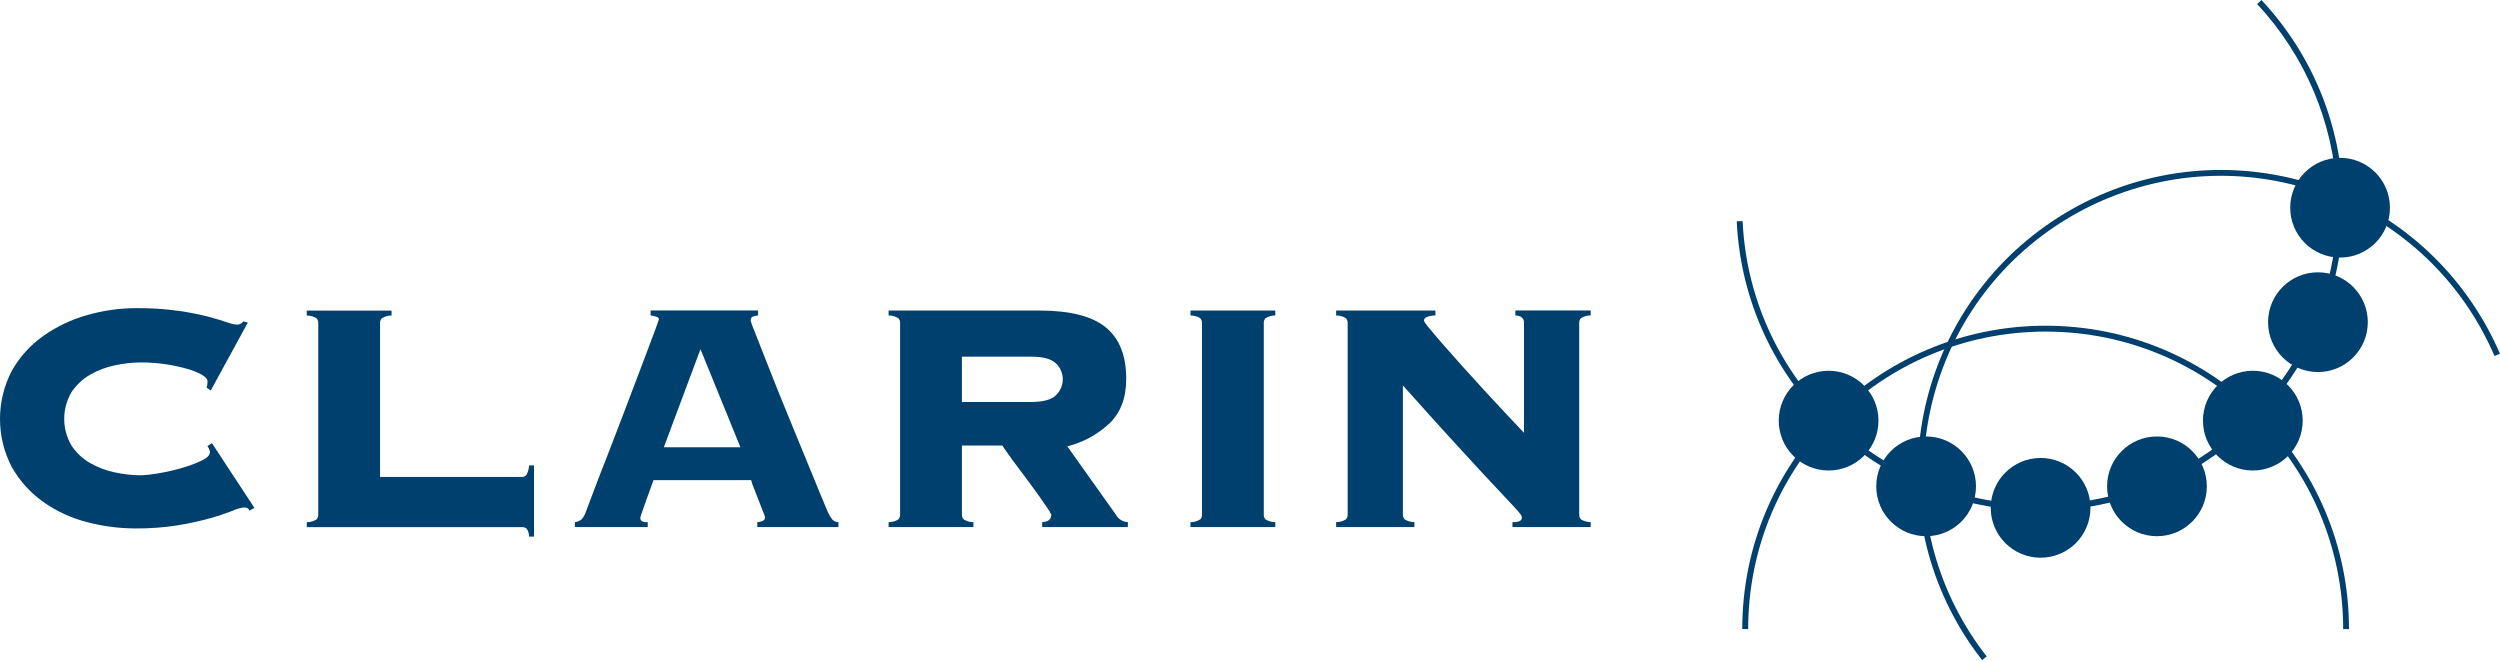
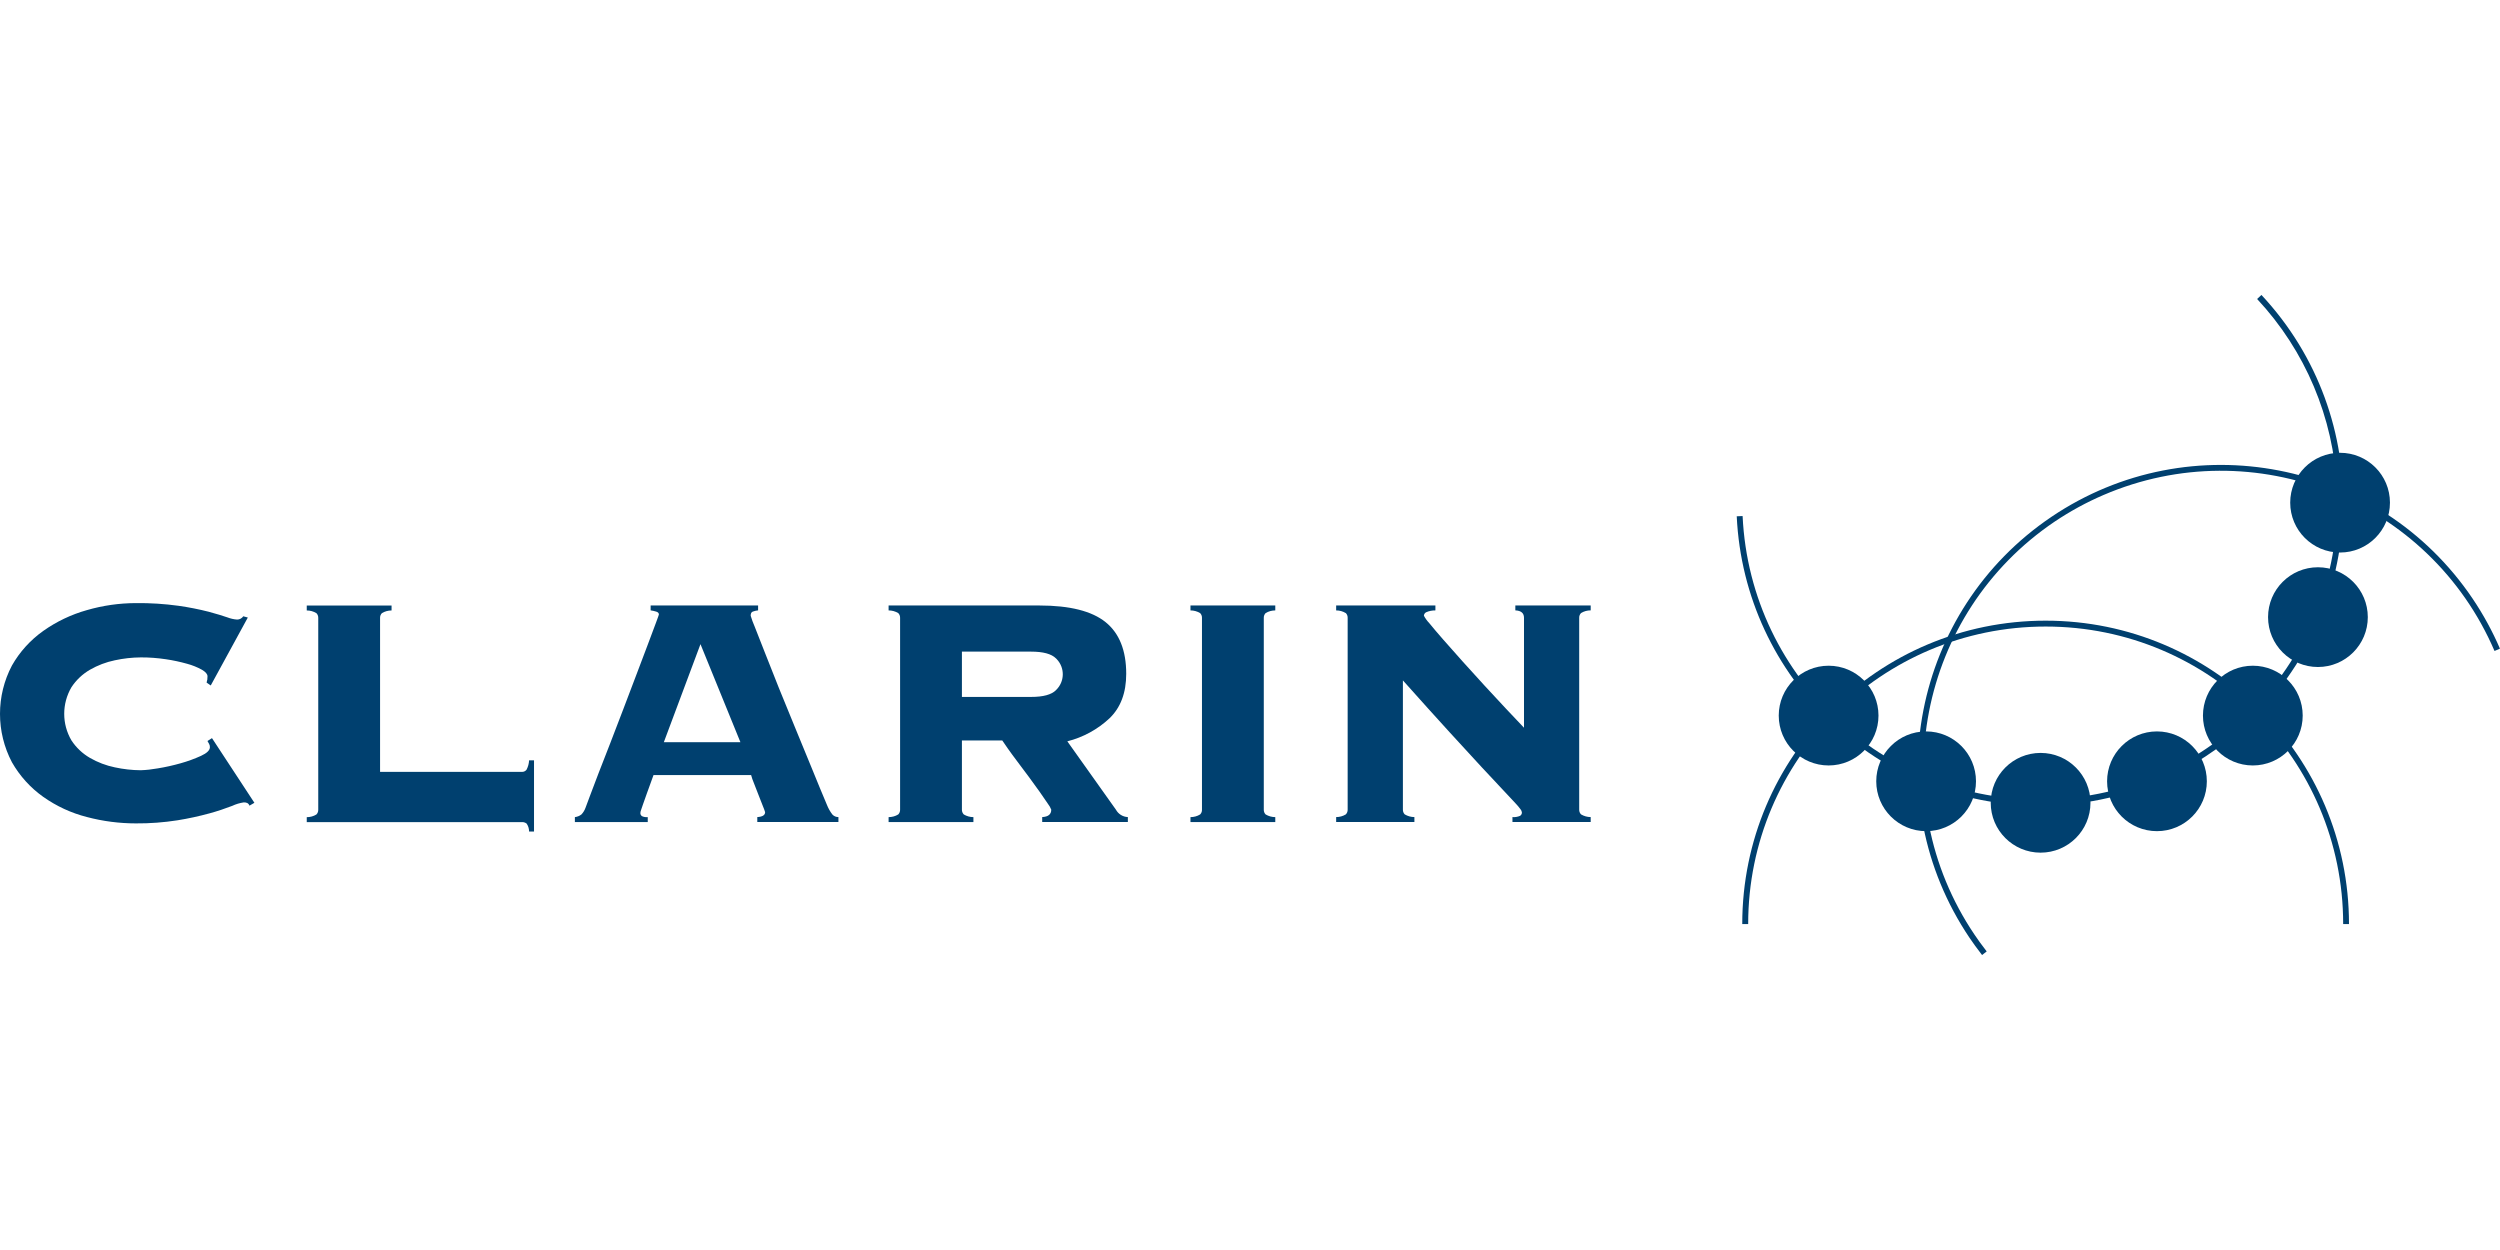
- <svg xmlns="http://www.w3.org/2000/svg" id="Layer_1" data-name="Layer 1" viewBox="0 0 502.28 132.62">
+ <svg xmlns="http://www.w3.org/2000/svg" id="Layer_1" width="400" height="200" data-name="Layer 1" viewBox="0 0 502.28 132.62">
  <defs>
    <style>
      .cls-1 {
        fill: #00406f;
      }
    </style>
  </defs>
  <path class="cls-1" d="M471.96,126.39h-1.19c0-33.01-26.76-59.77-59.77-59.77s-59.77,26.76-59.77,59.77h-1.19c0-33.66,27.29-60.95,60.95-60.95s60.95,27.29,60.95,60.95Z" />
  <path class="cls-1" d="M398.22,132.62c-.49-.63-.97-1.27-1.43-1.91-.37-.51-.72-1.02-1.08-1.54-18.81-27.92-11.43-65.8,16.48-84.61,27.9-18.8,65.76-11.44,84.58,16.44,2.14,3.17,3.98,6.54,5.5,10.06l-1.09.47c-13.05-30.35-48.23-44.38-78.58-31.33-3.42,1.47-6.69,3.26-9.78,5.33-27.36,18.46-34.59,55.6-16.13,82.97,0,0,0,0,0,0,.35.51.7,1.02,1.05,1.51.45.63.93,1.26,1.41,1.88l-.93.73Z" />
  <path class="cls-1" d="M409.92,102.61c-32.6.02-59.45-25.58-60.99-58.14l1.18-.05c1.55,32.97,29.53,58.45,62.5,56.9,32.97-1.55,58.45-29.53,56.9-62.5-.66-14.17-6.35-27.64-16.03-38.01l.87-.81c23,24.61,21.69,63.21-2.93,86.21-5.2,4.86-11.22,8.77-17.77,11.56-7.5,3.19-15.58,4.84-23.73,4.85Z" />
  <circle class="cls-1" cx="470.15" cy="41.73" r="10.02" />
  <circle class="cls-1" cx="367.39" cy="84.51" r="10.02" />
  <circle class="cls-1" cx="386.98" cy="97.71" r="10.02" />
  <circle class="cls-1" cx="409.98" cy="102.03" r="10.02" />
  <circle class="cls-1" cx="433.36" cy="97.71" r="10.02" />
  <circle class="cls-1" cx="452.62" cy="84.51" r="10.02" />
  <circle class="cls-1" cx="465.7" cy="64.73" r="10.02" />
  <path class="cls-1" d="M41.65,77.32c.03-.23.04-.47.04-.7,0-.44-.37-.88-1.12-1.32-.94-.52-1.94-.92-2.98-1.2-1.4-.39-2.82-.7-4.26-.91-1.67-.25-3.36-.38-5.05-.37-1.75.01-3.5.21-5.21.58-1.76.36-3.45,1.01-5,1.9-1.5.87-2.77,2.07-3.72,3.52-1.93,3.3-1.93,7.38,0,10.67.95,1.45,2.22,2.65,3.72,3.52,1.56.9,3.25,1.54,5,1.9,1.71.37,3.46.57,5.21.58,1.14-.04,2.27-.17,3.39-.37,1.56-.25,3.11-.6,4.63-1.03,1.4-.39,2.77-.89,4.09-1.49,1.19-.55,1.78-1.13,1.78-1.74.01-.23-.05-.46-.16-.66-.12-.19-.23-.38-.33-.58l.91-.58,8.52,12.99-.99.58c-.07-.23-.24-.43-.45-.54-.22-.09-.46-.13-.7-.12-.8.12-1.58.35-2.32.7-1.48.57-2.98,1.07-4.51,1.49-2.14.59-4.31,1.06-6.49,1.41-2.76.43-5.56.64-8.35.62-3.32,0-6.63-.43-9.84-1.28-3.15-.8-6.12-2.18-8.77-4.05-2.58-1.83-4.72-4.2-6.29-6.95-3.2-6.09-3.2-13.36,0-19.44,1.56-2.75,3.71-5.12,6.29-6.95,2.66-1.88,5.63-3.3,8.77-4.18,3.2-.93,6.51-1.4,9.84-1.41,2.86-.03,5.72.15,8.56.54,2.05.29,4.08.69,6.08,1.2,1.6.44,2.84.81,3.72,1.12.64.25,1.3.4,1.98.45.5,0,.96-.25,1.24-.66l.91.25-7.45,13.65-.83-.58c.06-.18.1-.36.12-.54Z" />
  <path class="cls-1" d="M105.8,95.36c.3-.58.47-1.21.5-1.86h.99v14.31h-.99c0-.58-.17-1.14-.5-1.61-.29-.21-.64-.32-.99-.29h-43.18v-.99c.69,0,1.36-.18,1.94-.54.25-.25.38-.6.37-.95v-38.55c.01-.35-.12-.7-.37-.95-.59-.36-1.26-.54-1.94-.54v-.99h17.04v.99c-.69,0-1.36.18-1.94.54-.25.25-.38.6-.37.95v30.94h28.46c.39.03.76-.15.99-.46Z" />
  <path class="cls-1" d="M128.94,104.7c.37.18.79.25,1.2.21v.99h-14.64v-.99c.48-.06.94-.24,1.32-.54.37-.39.65-.86.83-1.37.11-.28.39-1.02.83-2.23.44-1.21,1.02-2.74,1.74-4.59.72-1.85,1.52-3.9,2.4-6.16.88-2.26,1.77-4.56,2.65-6.91.88-2.34,1.75-4.63,2.61-6.87.85-2.23,1.61-4.23,2.27-6l1.61-4.3c.41-1.1.62-1.68.62-1.74,0-.28-.18-.47-.54-.58-.37-.11-.74-.2-1.12-.25v-.99h21.59v.99c-.37.04-.73.12-1.08.25-.28.11-.41.39-.41.83.22.73.48,1.45.79,2.15.52,1.32,1.2,3.05,2.03,5.17.83,2.12,1.78,4.52,2.85,7.2,1.08,2.67,2.19,5.4,3.35,8.19,1.16,2.78,2.27,5.5,3.35,8.15,1.08,2.65,2.05,5.02,2.94,7.11.28.71.65,1.38,1.12,1.98.31.33.75.51,1.2.5v.99h-16.3v-.99c1.05-.06,1.57-.39,1.57-.99-.12-.38-.25-.75-.41-1.12-.28-.69-.58-1.46-.91-2.32-.33-.85-.65-1.67-.95-2.44-.22-.51-.4-1.04-.54-1.57h-19.61c-.55,1.49-.99,2.7-1.32,3.64-.33.94-.59,1.68-.79,2.23-.19.55-.33.95-.41,1.2-.07.17-.11.35-.12.54-.02.24.09.48.29.62ZM140.73,70.17l-7.36,19.69h15.39l-8.02-19.69Z" />
  <path class="cls-1" d="M193.63,104.37c.59.35,1.26.54,1.94.54v.99h-17.04v-.99c.69,0,1.36-.18,1.94-.54.25-.25.38-.6.37-.95v-38.55c.01-.35-.12-.7-.37-.95-.59-.36-1.26-.54-1.94-.54v-.99h30.28c6.12,0,10.56,1.12,13.32,3.35,2.76,2.23,4.14,5.69,4.14,10.38,0,3.81-1.12,6.78-3.35,8.93-2.39,2.24-5.31,3.83-8.48,4.63l9.76,13.73c.48.88,1.39,1.45,2.4,1.49v.99h-17.21v-.99c1.21-.06,1.82-.55,1.82-1.49-.16-.42-.39-.81-.66-1.16-.44-.66-.99-1.46-1.65-2.4-.66-.94-1.39-1.94-2.19-3.02-.8-1.08-1.57-2.11-2.32-3.1-.75-.99-1.39-1.87-1.94-2.65-.55-.77-.91-1.3-1.08-1.57h-8.11v13.9c-.01.35.12.7.37.95ZM212.16,79.39c1.76-1.67,1.83-4.46.15-6.22-.05-.05-.1-.1-.15-.15-.91-.91-2.58-1.36-5-1.36h-13.9v9.1h13.9c2.43,0,4.09-.45,5-1.36Z" />
  <path class="cls-1" d="M241.12,104.37c.25-.25.39-.6.37-.95v-38.55c.01-.36-.12-.7-.37-.95-.59-.36-1.26-.54-1.94-.54v-.99h17.04v.99c-.69,0-1.36.18-1.94.54-.25.25-.38.6-.37.95v38.55c-.01.35.12.7.37.95.59.35,1.26.54,1.94.54v.99h-17.04v-.99c.69,0,1.36-.18,1.94-.54Z" />
  <path class="cls-1" d="M270.39,63.92c-.59-.36-1.26-.54-1.94-.54v-.99h19.94v.99c-.64-.01-1.27.11-1.86.37-.27.14-.44.4-.45.7.29.54.65,1.04,1.08,1.49.72.88,1.65,1.99,2.81,3.31s2.47,2.8,3.93,4.43c1.46,1.63,2.94,3.25,4.43,4.88,1.49,1.63,2.92,3.17,4.3,4.63,1.38,1.46,2.56,2.72,3.56,3.76v-22.09c0-.94-.58-1.43-1.74-1.49v-.99h15.14v.99c-.69,0-1.36.18-1.94.54-.25.25-.38.6-.37.95v38.55c-.01.35.12.7.37.95.59.35,1.26.54,1.94.54v.99h-15.72v-.99c.52.05,1.05-.04,1.53-.25.23-.14.37-.39.37-.66-.02-.23-.11-.44-.25-.62-.33-.45-.69-.88-1.08-1.28-.55-.61-1.37-1.48-2.44-2.61-1.08-1.13-2.5-2.65-4.26-4.55-1.77-1.9-3.94-4.27-6.53-7.11-2.59-2.84-5.71-6.3-9.35-10.38v25.97c-.01.35.12.7.37.95.59.35,1.26.54,1.94.54v.99h-15.72v-.99c.69,0,1.36-.18,1.94-.54.25-.25.38-.6.37-.95v-38.55c.01-.35-.12-.7-.37-.95Z" />
</svg>
